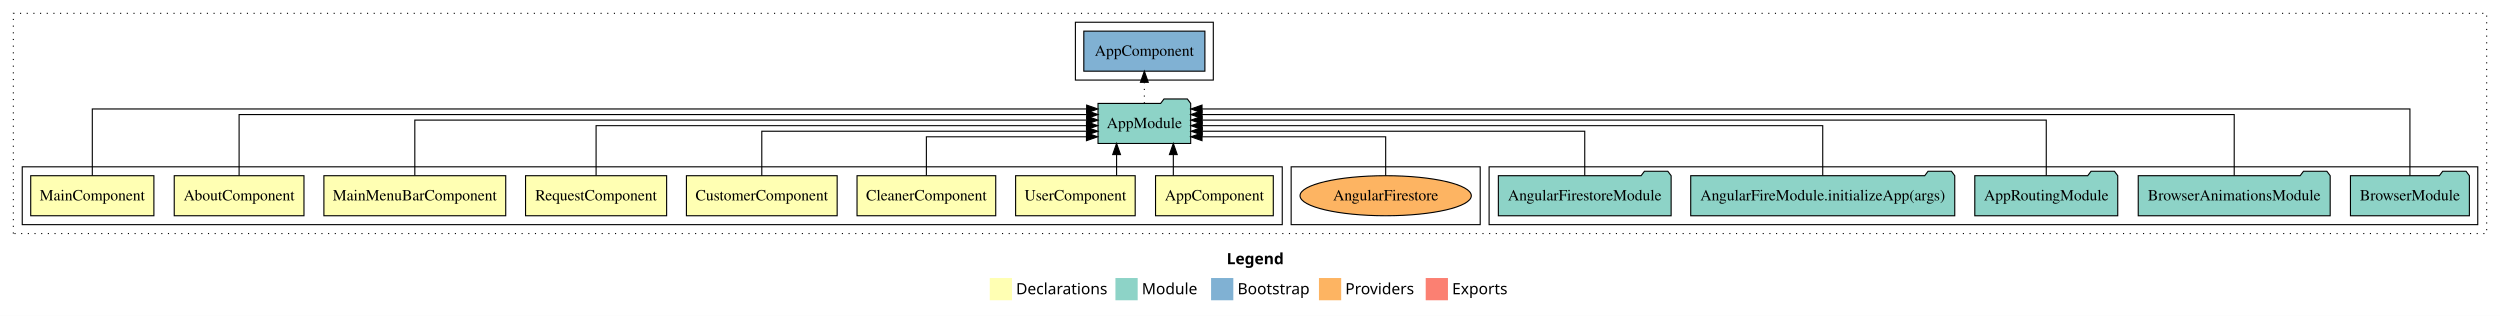
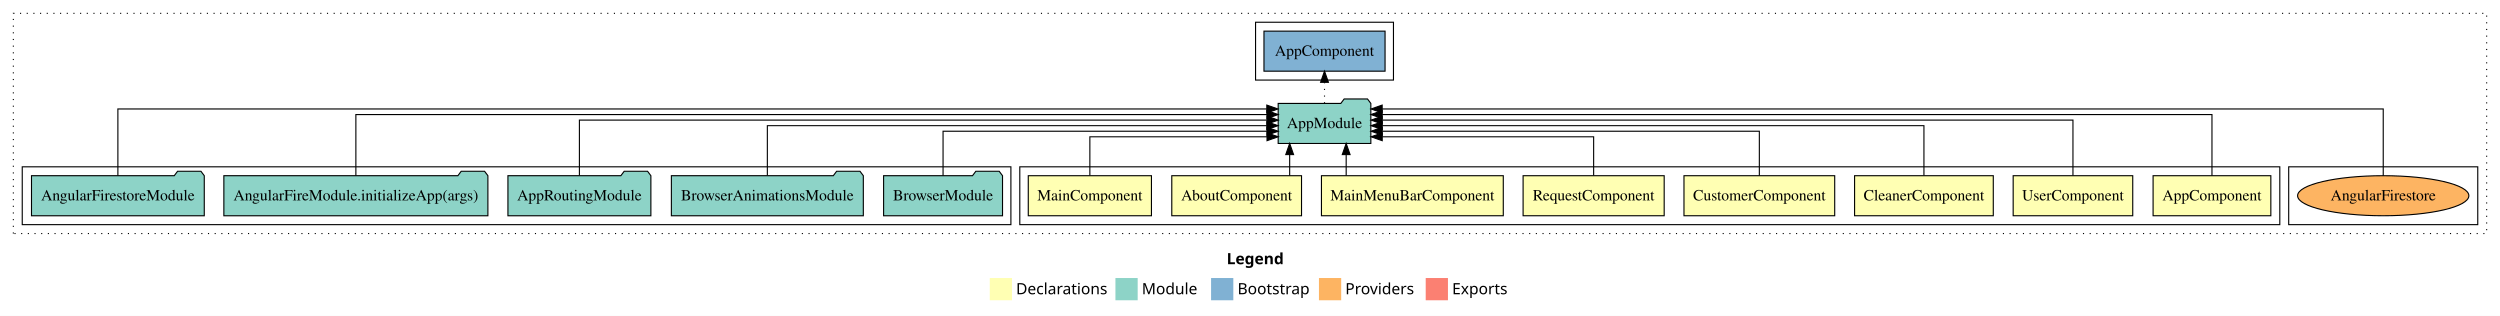
<svg xmlns="http://www.w3.org/2000/svg" width="2248pt" height="284pt" viewBox="0.00 0.00 2248.00 284.00">
  <g id="graph0" class="graph" transform="scale(1 1) rotate(0) translate(4 280)">
    <polygon fill="white" stroke="transparent" points="-4,4 -4,-280 2244,-280 2244,4 -4,4" />
    <text text-anchor="start" x="1099.01" y="-42.4" font-family="sans-serif" font-weight="bold" font-size="14.00">Legend</text>
    <polygon fill="#ffffb3" stroke="transparent" points="886,-10 886,-30 906,-30 906,-10 886,-10" />
    <text text-anchor="start" x="909.63" y="-15.4" font-family="sans-serif" font-size="14.00">  Declarations</text>
    <polygon fill="#8dd3c7" stroke="transparent" points="999,-10 999,-30 1019,-30 1019,-10 999,-10" />
    <text text-anchor="start" x="1022.73" y="-15.4" font-family="sans-serif" font-size="14.00">  Module</text>
    <polygon fill="#80b1d3" stroke="transparent" points="1085,-10 1085,-30 1105,-30 1105,-10 1085,-10" />
    <text text-anchor="start" x="1108.78" y="-15.4" font-family="sans-serif" font-size="14.00">  Bootstrap</text>
    <polygon fill="#fdb462" stroke="transparent" points="1182,-10 1182,-30 1202,-30 1202,-10 1182,-10" />
    <text text-anchor="start" x="1205.67" y="-15.4" font-family="sans-serif" font-size="14.00">  Providers</text>
    <polygon fill="#fb8072" stroke="transparent" points="1278,-10 1278,-30 1298,-30 1298,-10 1278,-10" />
    <text text-anchor="start" x="1301.73" y="-15.4" font-family="sans-serif" font-size="14.00">  Exports</text>
    <g id="clust1" class="cluster">
      <polygon fill="none" stroke="black" stroke-dasharray="1,5" points="8,-70 8,-268 2232,-268 2232,-70 8,-70" />
    </g>
-     <g id="clust11" class="cluster">
-       <polygon fill="none" stroke="black" points="1335,-78 1335,-130 2224,-130 2224,-78 1335,-78" />
-     </g>
    <g id="clust13" class="cluster">
-       <polygon fill="none" stroke="black" points="963,-208 963,-260 1087,-260 1087,-208 963,-208" />
+       <polygon fill="none" stroke="black" points="1125,-208 1125,-260 1249,-260 1249,-208 1125,-208" />
    </g>
    <g id="clust14" class="cluster">
-       <polygon fill="none" stroke="black" points="1157,-78 1157,-130 1327,-130 1327,-78 1157,-78" />
+       <polygon fill="none" stroke="black" points="2054,-78 2054,-130 2224,-130 2224,-78 2054,-78" />
    </g>
    <g id="clust2" class="cluster">
-       <polygon fill="none" stroke="black" points="16,-78 16,-130 1149,-130 1149,-78 16,-78" />
+       <polygon fill="none" stroke="black" points="913,-78 913,-130 2046,-130 2046,-78 913,-78" />
+     </g>
+     <g id="clust11" class="cluster">
+       <polygon fill="none" stroke="black" points="16,-78 16,-130 905,-130 905,-78 16,-78" />
    </g>
    <g id="node1" class="node">
-       <polygon fill="#ffffb3" stroke="black" points="1140.94,-122 1035.06,-122 1035.06,-86 1140.94,-86 1140.94,-122" />
-       <text text-anchor="middle" x="1088" y="-99.8" font-family="Times,serif" font-size="14.00">AppComponent</text>
+       <polygon fill="#ffffb3" stroke="black" points="2037.94,-122 1932.06,-122 1932.06,-86 2037.94,-86 2037.94,-122" />
+       <text text-anchor="middle" x="1985" y="-99.8" font-family="Times,serif" font-size="14.00">AppComponent</text>
    </g>
    <g id="node9" class="node">
-       <polygon fill="#8dd3c7" stroke="black" points="1066.66,-187 1063.66,-191 1042.66,-191 1039.66,-187 983.34,-187 983.34,-151 1066.66,-151 1066.66,-187" />
-       <text text-anchor="middle" x="1025" y="-164.8" font-family="Times,serif" font-size="14.00">AppModule</text>
+       <polygon fill="#8dd3c7" stroke="black" points="1228.66,-187 1225.66,-191 1204.66,-191 1201.66,-187 1145.34,-187 1145.34,-151 1228.66,-151 1228.66,-187" />
+       <text text-anchor="middle" x="1187" y="-164.8" font-family="Times,serif" font-size="14.00">AppModule</text>
    </g>
    <g id="edge1" class="edge">
-       <path fill="none" stroke="black" d="M1051.05,-122.11C1051.05,-122.11 1051.05,-140.99 1051.05,-140.99" />
-       <polygon fill="black" stroke="black" points="1047.55,-140.99 1051.05,-150.99 1054.55,-140.99 1047.55,-140.99" />
+       <path fill="none" stroke="black" d="M1985,-122.04C1985,-143.66 1985,-177 1985,-177 1985,-177 1238.78,-177 1238.78,-177" />
+       <polygon fill="black" stroke="black" points="1238.78,-173.5 1228.78,-177 1238.78,-180.5 1238.78,-173.5" />
    </g>
    <g id="node2" class="node">
-       <polygon fill="#ffffb3" stroke="black" points="1016.76,-122 909.24,-122 909.24,-86 1016.76,-86 1016.76,-122" />
-       <text text-anchor="middle" x="963" y="-99.8" font-family="Times,serif" font-size="14.00">UserComponent</text>
+       <polygon fill="#ffffb3" stroke="black" points="1913.76,-122 1806.24,-122 1806.24,-86 1913.76,-86 1913.76,-122" />
+       <text text-anchor="middle" x="1860" y="-99.8" font-family="Times,serif" font-size="14.00">UserComponent</text>
    </g>
    <g id="edge2" class="edge">
-       <path fill="none" stroke="black" d="M1000.03,-122.11C1000.03,-122.11 1000.03,-140.99 1000.03,-140.99" />
-       <polygon fill="black" stroke="black" points="996.53,-140.99 1000.03,-150.99 1003.53,-140.99 996.53,-140.99" />
+       <path fill="none" stroke="black" d="M1860,-122.22C1860,-142.37 1860,-172 1860,-172 1860,-172 1238.84,-172 1238.84,-172" />
+       <polygon fill="black" stroke="black" points="1238.84,-168.5 1228.84,-172 1238.84,-175.5 1238.84,-168.5" />
    </g>
    <g id="node3" class="node">
-       <polygon fill="#ffffb3" stroke="black" points="891.36,-122 766.64,-122 766.64,-86 891.36,-86 891.36,-122" />
-       <text text-anchor="middle" x="829" y="-99.8" font-family="Times,serif" font-size="14.00">CleanerComponent</text>
+       <polygon fill="#ffffb3" stroke="black" points="1788.36,-122 1663.64,-122 1663.64,-86 1788.36,-86 1788.36,-122" />
+       <text text-anchor="middle" x="1726" y="-99.8" font-family="Times,serif" font-size="14.00">CleanerComponent</text>
    </g>
    <g id="edge3" class="edge">
-       <path fill="none" stroke="black" d="M829,-122.24C829,-137.57 829,-157 829,-157 829,-157 972.95,-157 972.95,-157" />
-       <polygon fill="black" stroke="black" points="972.95,-160.5 982.95,-157 972.95,-153.5 972.95,-160.5" />
+       <path fill="none" stroke="black" d="M1726,-122.22C1726,-140.83 1726,-167 1726,-167 1726,-167 1238.85,-167 1238.85,-167" />
+       <polygon fill="black" stroke="black" points="1238.85,-163.5 1228.85,-167 1238.85,-170.5 1238.85,-163.5" />
    </g>
    <g id="node4" class="node">
-       <polygon fill="#ffffb3" stroke="black" points="748.77,-122 613.23,-122 613.23,-86 748.77,-86 748.77,-122" />
-       <text text-anchor="middle" x="681" y="-99.8" font-family="Times,serif" font-size="14.00">CustomerComponent</text>
+       <polygon fill="#ffffb3" stroke="black" points="1645.77,-122 1510.23,-122 1510.23,-86 1645.77,-86 1645.77,-122" />
+       <text text-anchor="middle" x="1578" y="-99.8" font-family="Times,serif" font-size="14.00">CustomerComponent</text>
    </g>
    <g id="edge4" class="edge">
-       <path fill="none" stroke="black" d="M681,-122.03C681,-139.06 681,-162 681,-162 681,-162 973.16,-162 973.16,-162" />
-       <polygon fill="black" stroke="black" points="973.16,-165.5 983.16,-162 973.16,-158.5 973.16,-165.5" />
+       <path fill="none" stroke="black" d="M1578,-122.03C1578,-139.06 1578,-162 1578,-162 1578,-162 1238.84,-162 1238.84,-162" />
+       <polygon fill="black" stroke="black" points="1238.84,-158.5 1228.84,-162 1238.84,-165.5 1238.84,-158.5" />
    </g>
    <g id="node5" class="node">
-       <polygon fill="#ffffb3" stroke="black" points="595.43,-122 468.57,-122 468.57,-86 595.43,-86 595.43,-122" />
-       <text text-anchor="middle" x="532" y="-99.8" font-family="Times,serif" font-size="14.00">RequestComponent</text>
+       <polygon fill="#ffffb3" stroke="black" points="1492.43,-122 1365.57,-122 1365.57,-86 1492.43,-86 1492.43,-122" />
+       <text text-anchor="middle" x="1429" y="-99.8" font-family="Times,serif" font-size="14.00">RequestComponent</text>
    </g>
    <g id="edge5" class="edge">
-       <path fill="none" stroke="black" d="M532,-122.22C532,-140.83 532,-167 532,-167 532,-167 972.97,-167 972.97,-167" />
-       <polygon fill="black" stroke="black" points="972.97,-170.5 982.97,-167 972.97,-163.5 972.97,-170.5" />
+       <path fill="none" stroke="black" d="M1429,-122.24C1429,-137.57 1429,-157 1429,-157 1429,-157 1238.88,-157 1238.88,-157" />
+       <polygon fill="black" stroke="black" points="1238.88,-153.5 1228.88,-157 1238.88,-160.5 1238.88,-153.5" />
    </g>
    <g id="node6" class="node">
-       <polygon fill="#ffffb3" stroke="black" points="450.75,-122 287.25,-122 287.25,-86 450.75,-86 450.75,-122" />
-       <text text-anchor="middle" x="369" y="-99.8" font-family="Times,serif" font-size="14.00">MainMenuBarComponent</text>
+       <polygon fill="#ffffb3" stroke="black" points="1347.75,-122 1184.25,-122 1184.25,-86 1347.75,-86 1347.75,-122" />
+       <text text-anchor="middle" x="1266" y="-99.8" font-family="Times,serif" font-size="14.00">MainMenuBarComponent</text>
    </g>
    <g id="edge6" class="edge">
-       <path fill="none" stroke="black" d="M369,-122.22C369,-142.37 369,-172 369,-172 369,-172 973.22,-172 973.22,-172" />
-       <polygon fill="black" stroke="black" points="973.22,-175.5 983.22,-172 973.22,-168.5 973.22,-175.5" />
+       <path fill="none" stroke="black" d="M1206.48,-122.11C1206.48,-122.11 1206.48,-140.99 1206.48,-140.99" />
+       <polygon fill="black" stroke="black" points="1202.98,-140.99 1206.48,-150.99 1209.98,-140.99 1202.98,-140.99" />
    </g>
    <g id="node7" class="node">
-       <polygon fill="#ffffb3" stroke="black" points="269.33,-122 152.67,-122 152.67,-86 269.33,-86 269.33,-122" />
-       <text text-anchor="middle" x="211" y="-99.8" font-family="Times,serif" font-size="14.00">AboutComponent</text>
+       <polygon fill="#ffffb3" stroke="black" points="1166.33,-122 1049.67,-122 1049.67,-86 1166.33,-86 1166.33,-122" />
+       <text text-anchor="middle" x="1108" y="-99.8" font-family="Times,serif" font-size="14.00">AboutComponent</text>
    </g>
    <g id="edge7" class="edge">
-       <path fill="none" stroke="black" d="M211,-122.04C211,-143.66 211,-177 211,-177 211,-177 973.23,-177 973.23,-177" />
-       <polygon fill="black" stroke="black" points="973.23,-180.5 983.23,-177 973.23,-173.5 973.23,-180.5" />
+       <path fill="none" stroke="black" d="M1155.67,-122.11C1155.67,-122.11 1155.67,-140.99 1155.67,-140.99" />
+       <polygon fill="black" stroke="black" points="1152.17,-140.99 1155.67,-150.99 1159.17,-140.99 1152.17,-140.99" />
    </g>
    <g id="node8" class="node">
-       <polygon fill="#ffffb3" stroke="black" points="134.38,-122 23.62,-122 23.62,-86 134.38,-86 134.38,-122" />
-       <text text-anchor="middle" x="79" y="-99.8" font-family="Times,serif" font-size="14.00">MainComponent</text>
+       <polygon fill="#ffffb3" stroke="black" points="1031.38,-122 920.62,-122 920.62,-86 1031.38,-86 1031.38,-122" />
+       <text text-anchor="middle" x="976" y="-99.8" font-family="Times,serif" font-size="14.00">MainComponent</text>
    </g>
    <g id="edge8" class="edge">
-       <path fill="none" stroke="black" d="M79,-122.09C79,-145.13 79,-182 79,-182 79,-182 973.13,-182 973.13,-182" />
-       <polygon fill="black" stroke="black" points="973.13,-185.5 983.13,-182 973.13,-178.5 973.13,-185.5" />
+       <path fill="none" stroke="black" d="M976,-122.24C976,-137.57 976,-157 976,-157 976,-157 1135.31,-157 1135.31,-157" />
+       <polygon fill="black" stroke="black" points="1135.31,-160.5 1145.31,-157 1135.31,-153.5 1135.31,-160.5" />
    </g>
    <g id="node15" class="node">
-       <polygon fill="#80b1d3" stroke="black" points="1079.44,-252 970.56,-252 970.56,-216 1079.44,-216 1079.44,-252" />
-       <text text-anchor="middle" x="1025" y="-229.8" font-family="Times,serif" font-size="14.00">AppComponent </text>
+       <polygon fill="#80b1d3" stroke="black" points="1241.44,-252 1132.56,-252 1132.56,-216 1241.44,-216 1241.44,-252" />
+       <text text-anchor="middle" x="1187" y="-229.8" font-family="Times,serif" font-size="14.00">AppComponent </text>
    </g>
    <g id="edge14" class="edge">
-       <path fill="none" stroke="black" stroke-dasharray="1,5" d="M1025,-187.11C1025,-187.11 1025,-205.99 1025,-205.99" />
-       <polygon fill="black" stroke="black" points="1021.5,-205.99 1025,-215.99 1028.5,-205.99 1021.5,-205.99" />
+       <path fill="none" stroke="black" stroke-dasharray="1,5" d="M1187,-187.11C1187,-187.11 1187,-205.99 1187,-205.99" />
+       <polygon fill="black" stroke="black" points="1183.5,-205.99 1187,-215.99 1190.5,-205.99 1183.5,-205.99" />
    </g>
    <g id="node10" class="node">
-       <polygon fill="#8dd3c7" stroke="black" points="2216.47,-122 2213.47,-126 2192.47,-126 2189.47,-122 2109.53,-122 2109.53,-86 2216.47,-86 2216.47,-122" />
-       <text text-anchor="middle" x="2163" y="-99.8" font-family="Times,serif" font-size="14.00">BrowserModule</text>
+       <polygon fill="#8dd3c7" stroke="black" points="897.47,-122 894.47,-126 873.47,-126 870.47,-122 790.53,-122 790.53,-86 897.47,-86 897.47,-122" />
+       <text text-anchor="middle" x="844" y="-99.8" font-family="Times,serif" font-size="14.00">BrowserModule</text>
    </g>
    <g id="edge9" class="edge">
-       <path fill="none" stroke="black" d="M2163,-122.09C2163,-145.13 2163,-182 2163,-182 2163,-182 1076.85,-182 1076.85,-182" />
-       <polygon fill="black" stroke="black" points="1076.85,-178.5 1066.85,-182 1076.85,-185.5 1076.85,-178.5" />
+       <path fill="none" stroke="black" d="M844,-122.03C844,-139.06 844,-162 844,-162 844,-162 1135.28,-162 1135.28,-162" />
+       <polygon fill="black" stroke="black" points="1135.28,-165.5 1145.28,-162 1135.28,-158.5 1135.28,-165.5" />
    </g>
    <g id="node11" class="node">
-       <polygon fill="#8dd3c7" stroke="black" points="2091.3,-122 2088.3,-126 2067.3,-126 2064.3,-122 1918.7,-122 1918.7,-86 2091.3,-86 2091.3,-122" />
-       <text text-anchor="middle" x="2005" y="-99.8" font-family="Times,serif" font-size="14.00">BrowserAnimationsModule</text>
+       <polygon fill="#8dd3c7" stroke="black" points="772.3,-122 769.3,-126 748.3,-126 745.3,-122 599.7,-122 599.7,-86 772.3,-86 772.3,-122" />
+       <text text-anchor="middle" x="686" y="-99.8" font-family="Times,serif" font-size="14.00">BrowserAnimationsModule</text>
    </g>
    <g id="edge10" class="edge">
-       <path fill="none" stroke="black" d="M2005,-122.04C2005,-143.66 2005,-177 2005,-177 2005,-177 1076.8,-177 1076.8,-177" />
-       <polygon fill="black" stroke="black" points="1076.8,-173.5 1066.8,-177 1076.8,-180.5 1076.8,-173.5" />
+       <path fill="none" stroke="black" d="M686,-122.22C686,-140.83 686,-167 686,-167 686,-167 1135.15,-167 1135.15,-167" />
+       <polygon fill="black" stroke="black" points="1135.15,-170.5 1145.15,-167 1135.15,-163.5 1135.15,-170.5" />
    </g>
    <g id="node12" class="node">
-       <polygon fill="#8dd3c7" stroke="black" points="1900.27,-122 1897.27,-126 1876.27,-126 1873.27,-122 1771.73,-122 1771.73,-86 1900.27,-86 1900.27,-122" />
-       <text text-anchor="middle" x="1836" y="-99.8" font-family="Times,serif" font-size="14.00">AppRoutingModule</text>
+       <polygon fill="#8dd3c7" stroke="black" points="581.27,-122 578.27,-126 557.27,-126 554.27,-122 452.73,-122 452.73,-86 581.27,-86 581.27,-122" />
+       <text text-anchor="middle" x="517" y="-99.8" font-family="Times,serif" font-size="14.00">AppRoutingModule</text>
    </g>
    <g id="edge11" class="edge">
-       <path fill="none" stroke="black" d="M1836,-122.22C1836,-142.37 1836,-172 1836,-172 1836,-172 1076.9,-172 1076.9,-172" />
-       <polygon fill="black" stroke="black" points="1076.9,-168.5 1066.9,-172 1076.9,-175.5 1076.9,-168.5" />
+       <path fill="none" stroke="black" d="M517,-122.22C517,-142.37 517,-172 517,-172 517,-172 1135.34,-172 1135.34,-172" />
+       <polygon fill="black" stroke="black" points="1135.34,-175.5 1145.34,-172 1135.34,-168.5 1135.34,-175.5" />
    </g>
    <g id="node13" class="node">
-       <polygon fill="#8dd3c7" stroke="black" points="1753.71,-122 1750.71,-126 1729.71,-126 1726.71,-122 1516.29,-122 1516.29,-86 1753.71,-86 1753.71,-122" />
-       <text text-anchor="middle" x="1635" y="-99.8" font-family="Times,serif" font-size="14.00">AngularFireModule.initializeApp(args)</text>
+       <polygon fill="#8dd3c7" stroke="black" points="434.71,-122 431.71,-126 410.71,-126 407.71,-122 197.29,-122 197.29,-86 434.71,-86 434.71,-122" />
+       <text text-anchor="middle" x="316" y="-99.8" font-family="Times,serif" font-size="14.00">AngularFireModule.initializeApp(args)</text>
    </g>
    <g id="edge12" class="edge">
-       <path fill="none" stroke="black" d="M1635,-122.22C1635,-140.83 1635,-167 1635,-167 1635,-167 1076.93,-167 1076.93,-167" />
-       <polygon fill="black" stroke="black" points="1076.93,-163.5 1066.93,-167 1076.93,-170.5 1076.93,-163.5" />
+       <path fill="none" stroke="black" d="M316,-122.04C316,-143.66 316,-177 316,-177 316,-177 1135.28,-177 1135.28,-177" />
+       <polygon fill="black" stroke="black" points="1135.28,-180.5 1145.28,-177 1135.28,-173.5 1135.28,-180.5" />
    </g>
    <g id="node14" class="node">
-       <polygon fill="#8dd3c7" stroke="black" points="1498.68,-122 1495.68,-126 1474.68,-126 1471.68,-122 1343.32,-122 1343.32,-86 1498.68,-86 1498.68,-122" />
-       <text text-anchor="middle" x="1421" y="-99.8" font-family="Times,serif" font-size="14.00">AngularFirestoreModule</text>
+       <polygon fill="#8dd3c7" stroke="black" points="179.68,-122 176.68,-126 155.68,-126 152.68,-122 24.32,-122 24.32,-86 179.68,-86 179.68,-122" />
+       <text text-anchor="middle" x="102" y="-99.8" font-family="Times,serif" font-size="14.00">AngularFirestoreModule</text>
    </g>
    <g id="edge13" class="edge">
-       <path fill="none" stroke="black" d="M1421,-122.03C1421,-139.06 1421,-162 1421,-162 1421,-162 1077,-162 1077,-162" />
-       <polygon fill="black" stroke="black" points="1077,-158.5 1067,-162 1077,-165.5 1077,-158.5" />
+       <path fill="none" stroke="black" d="M102,-122.09C102,-145.13 102,-182 102,-182 102,-182 1135.13,-182 1135.13,-182" />
+       <polygon fill="black" stroke="black" points="1135.13,-185.5 1145.13,-182 1135.13,-178.5 1135.13,-185.5" />
    </g>
    <g id="node16" class="node">
-       <ellipse fill="#fdb462" stroke="black" cx="1242" cy="-104" rx="77" ry="18" />
-       <text text-anchor="middle" x="1242" y="-99.8" font-family="Times,serif" font-size="14.00">AngularFirestore</text>
+       <ellipse fill="#fdb462" stroke="black" cx="2139" cy="-104" rx="77" ry="18" />
+       <text text-anchor="middle" x="2139" y="-99.8" font-family="Times,serif" font-size="14.00">AngularFirestore</text>
    </g>
    <g id="edge15" class="edge">
-       <path fill="none" stroke="black" d="M1242,-122.24C1242,-137.57 1242,-157 1242,-157 1242,-157 1076.84,-157 1076.84,-157" />
-       <polygon fill="black" stroke="black" points="1076.84,-153.5 1066.84,-157 1076.84,-160.5 1076.84,-153.5" />
+       <path fill="none" stroke="black" d="M2139,-122.09C2139,-145.13 2139,-182 2139,-182 2139,-182 1238.83,-182 1238.83,-182" />
+       <polygon fill="black" stroke="black" points="1238.83,-178.5 1228.83,-182 1238.83,-185.5 1238.83,-178.5" />
    </g>
  </g>
</svg>
